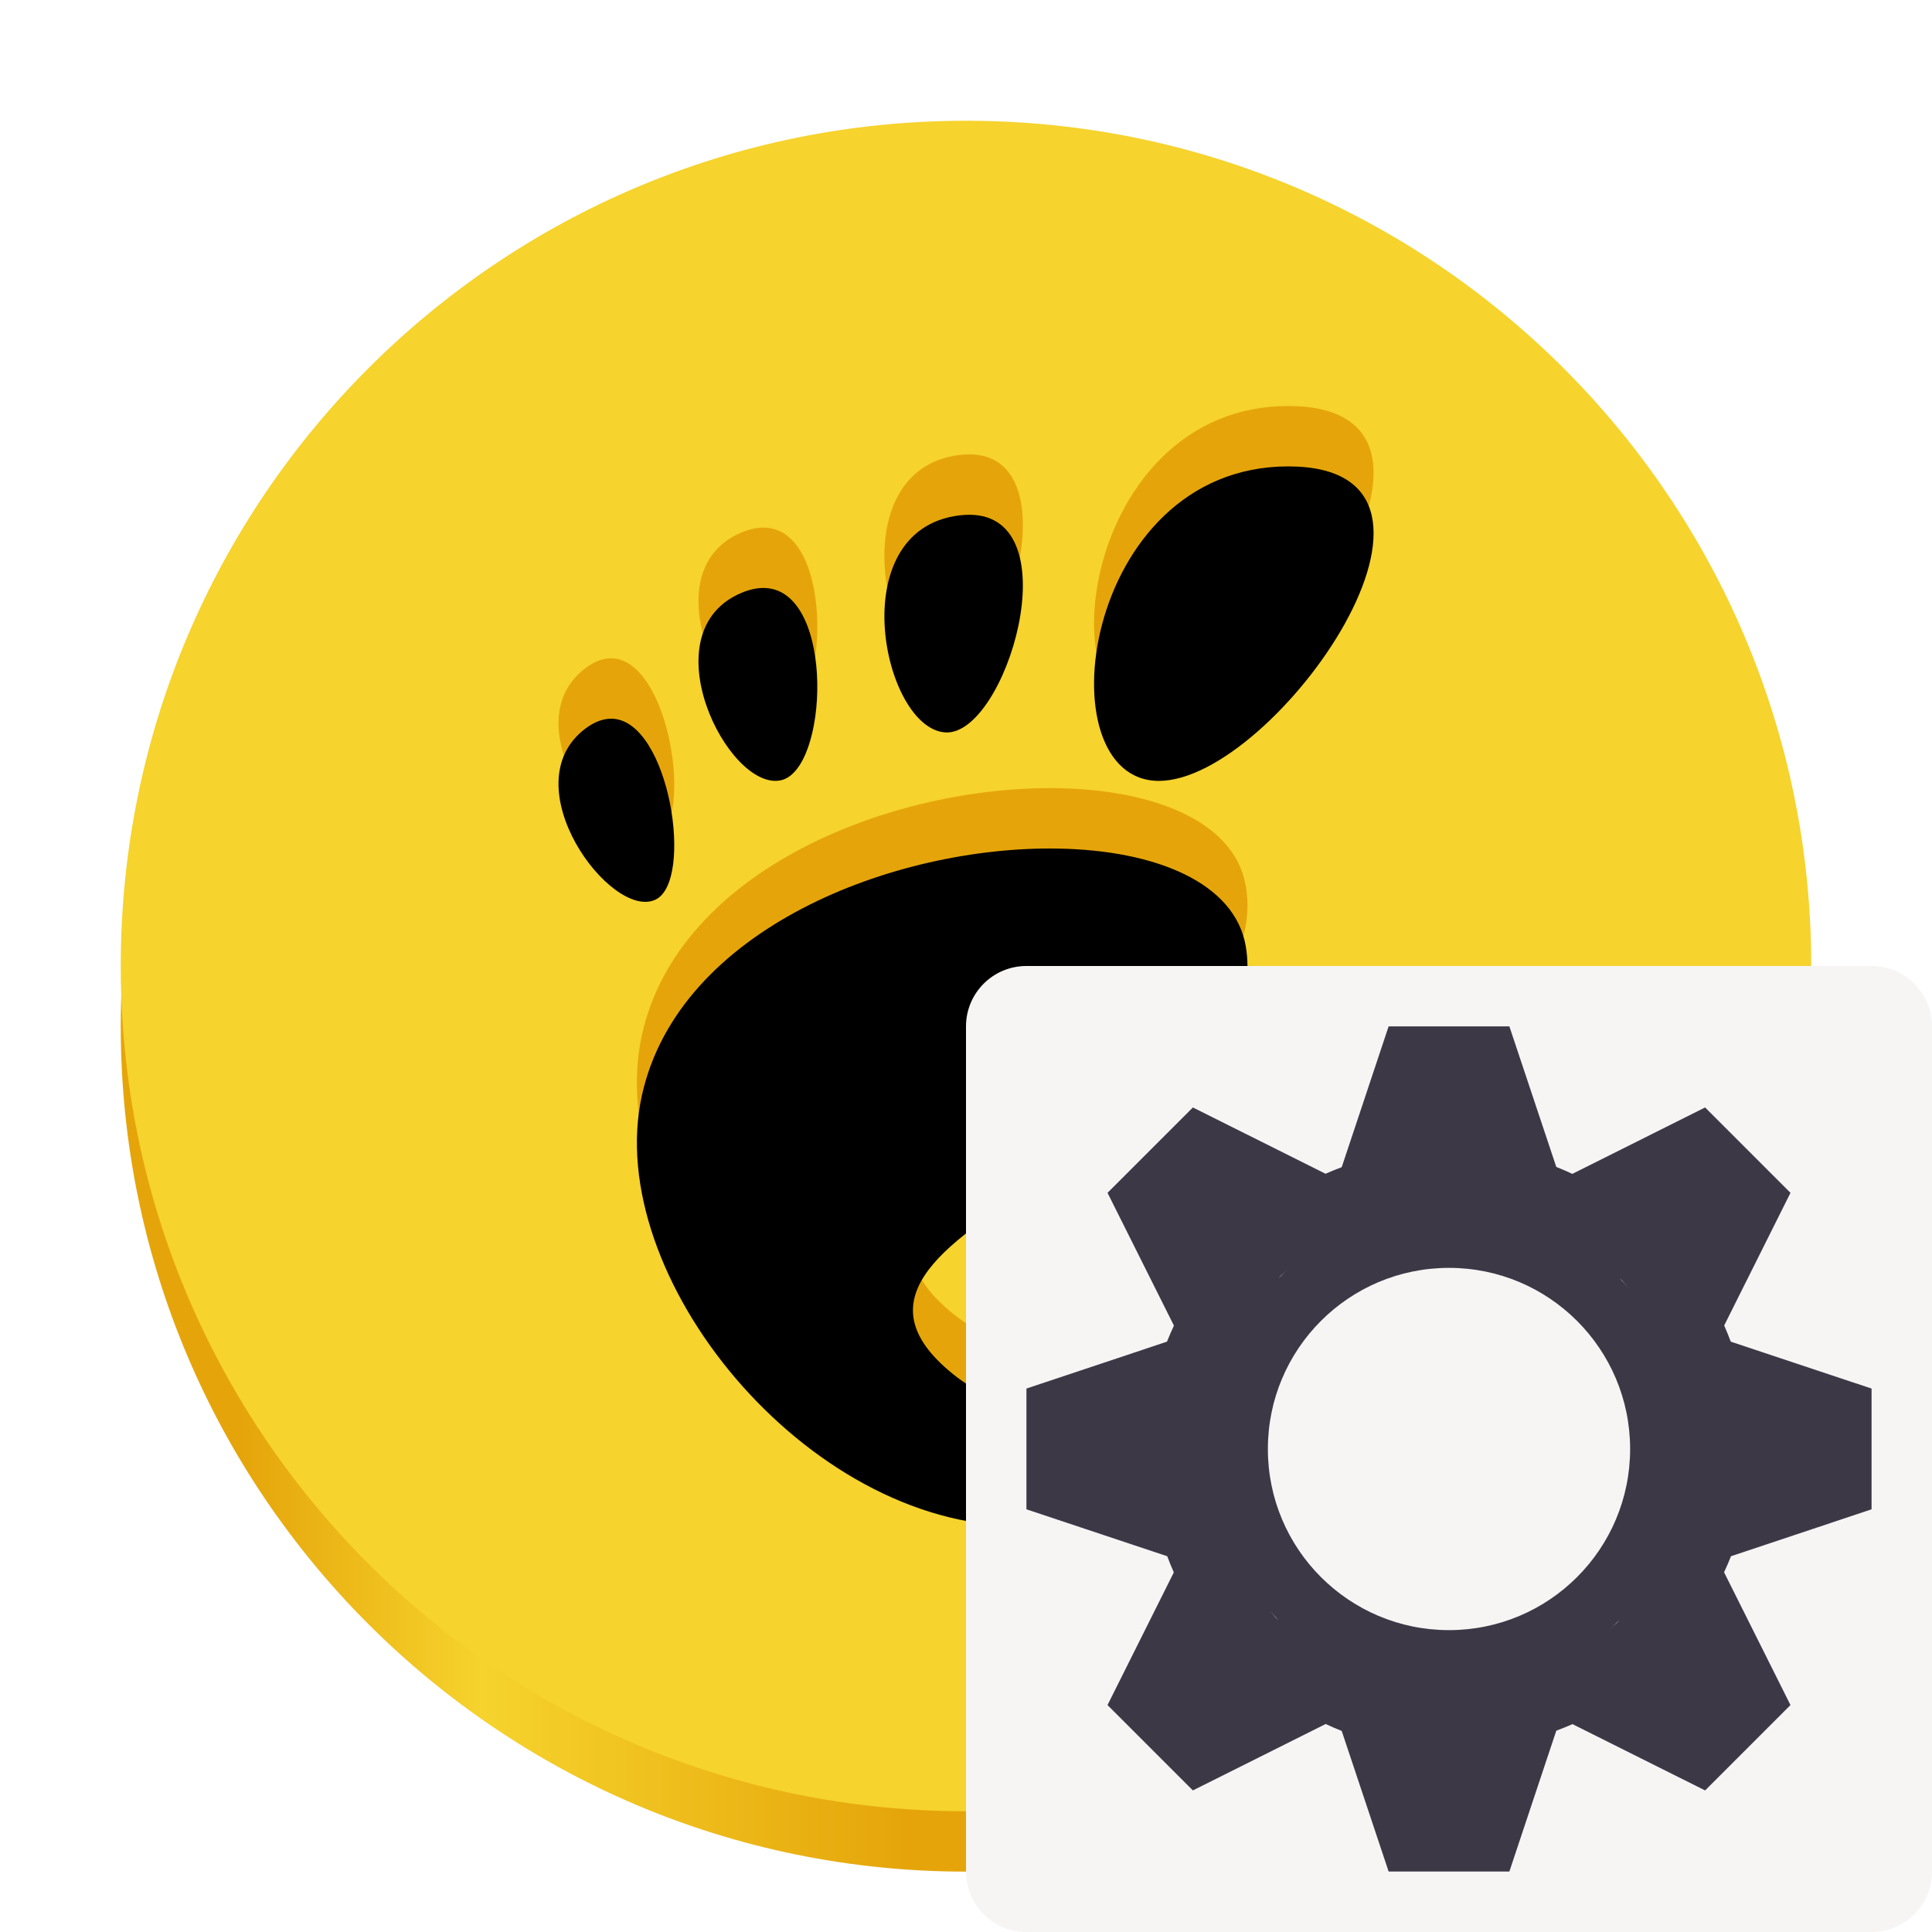
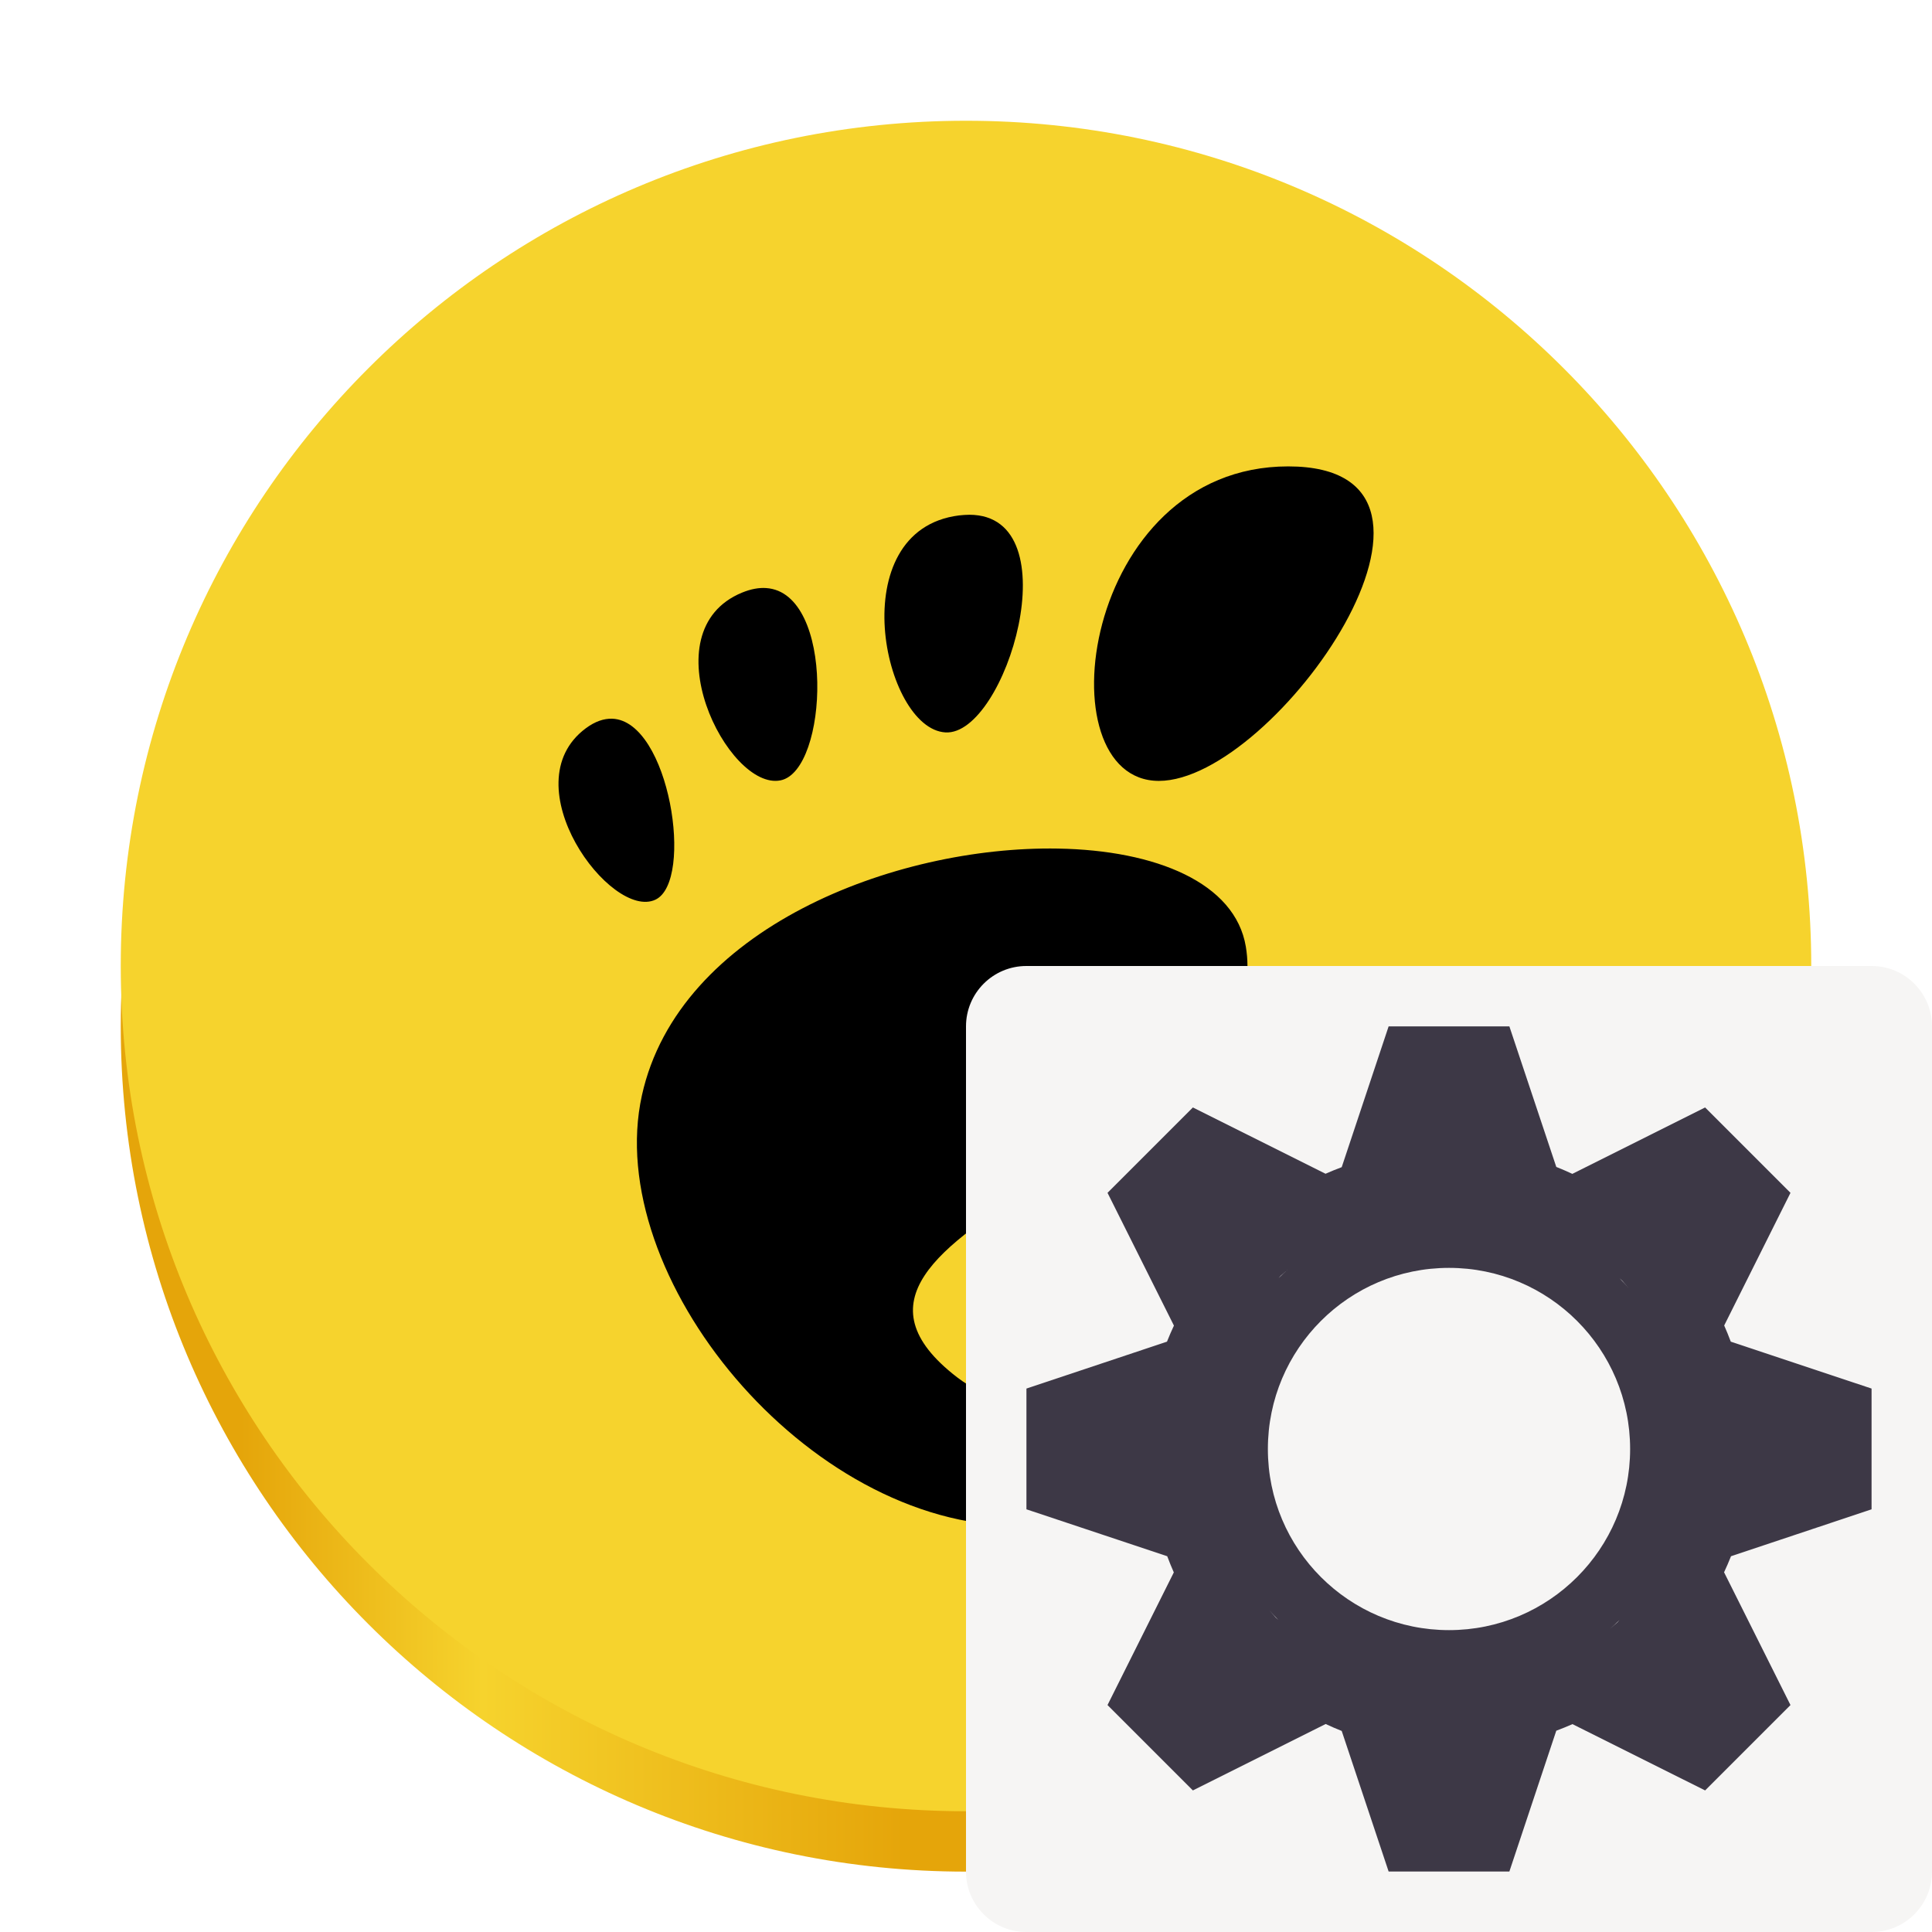
- <svg xmlns="http://www.w3.org/2000/svg" version="1" viewBox="0 0 32 32">
-   <defs>
-     <linearGradient id="a" x1="-50.45" x2="-50.45" y1="-.041" y2="-22.041" gradientTransform="matrix(1.2727 0 0 1.2727 33.209 -1.9478)" gradientUnits="userSpaceOnUse">
-       <stop stop-color="#e5a50a" offset="0" />
-       <stop stop-color="#e5a50a" offset=".071" />
-       <stop stop-color="#f6d32d" offset=".214" />
-       <stop stop-color="#e5a50a" offset=".464" />
-       <stop stop-color="#e5a50a" offset="1" />
+ <svg xmlns="http://www.w3.org/2000/svg" id="svg29" viewBox="0 0 32 32" version="1">
+   <defs id="defs15">
+     <linearGradient gradientUnits="userSpaceOnUse" gradientTransform="matrix(1.2727 0 0 1.2727 33.209 -1.9478)" y2="-22.041" y1="-.041" x2="-50.45" x1="-50.45" id="a">
+       <stop id="stop4" offset="0" stop-color="#e5a50a" />
+       <stop id="stop6" offset=".071" stop-color="#e5a50a" />
+       <stop id="stop8" offset=".214" stop-color="#f6d32d" />
+       <stop id="stop10" offset=".464" stop-color="#e5a50a" />
+       <stop id="stop12" offset="1" stop-color="#e5a50a" />
    </linearGradient>
  </defs>
-   <rect transform="matrix(0,-1,-1,0,0,0)" x="-31" y="-30" width="28" height="28" rx="14" ry="14" fill="url(#a)" stroke-width=".7" />
-   <rect transform="matrix(0,-1,-1,0,0,0)" x="-30" y="-30" width="28" height="28" rx="14" ry="14" fill="#f6d32d" stroke-width=".7" />
-   <path d="m21.337 6.725c-3.428 0-4.071 5.209-2.142 5.209 1.928 0 5.571-5.209 2.142-5.209zm-5.28 0.801c-0.054-1.998e-4 -0.113 0.005-0.173 0.011-1.943 0.245-1.259 3.533-0.225 3.594 1.001 0.06 2.097-3.6 0.398-3.605zm-3.368 1.214c-0.119-0.008-0.25 0.015-0.397 0.075-1.561 0.641-0.237 3.288 0.637 3.11 0.793-0.161 0.907-3.111-0.24-3.185zm-2.549 2.164c-0.136-0.004-0.282 0.043-0.439 0.16-1.25 0.933 0.421 3.186 1.156 2.837 0.643-0.306 0.233-2.962-0.717-2.997zm7.382 2.151c-2.708-0.047-6.281 1.328-6.89 4.088-0.659 2.987 2.717 7.131 6.239 7.131 1.733 0 3.731-1.583 4.105-3.589 0.286-1.529-3.361-0.916-3.23 0.095 0.157 1.213-0.879 1.812-1.895 1.031-3.231-2.489 5.35-3.731 4.784-7.131-0.176-1.058-1.49-1.598-3.114-1.625z" fill="#e5a50a" stroke-width=".675" />
-   <path d="m21.337 7.725c-3.428 0-4.071 5.209-2.142 5.209 1.928 0 5.571-5.209 2.142-5.209zm-5.28 0.801c-0.054-2.011e-4 -0.113 0.005-0.173 0.011-1.943 0.245-1.259 3.533-0.225 3.594 1.001 0.06 2.097-3.6 0.398-3.605zm-3.368 1.214c-0.119-0.008-0.25 0.015-0.397 0.075-1.561 0.641-0.237 3.288 0.637 3.11 0.793-0.161 0.907-3.111-0.24-3.185zm-2.549 2.164c-0.136-0.004-0.282 0.043-0.439 0.16-1.25 0.933 0.421 3.186 1.156 2.837 0.643-0.306 0.233-2.962-0.717-2.997zm7.382 2.151c-2.708-0.047-6.281 1.328-6.89 4.088-0.659 2.987 2.717 7.131 6.239 7.131 1.733 0 3.731-1.583 4.105-3.589 0.286-1.529-3.361-0.916-3.23 0.095 0.157 1.213-0.879 1.812-1.895 1.031-3.231-2.489 5.35-3.731 4.784-7.131-0.176-1.058-1.49-1.598-3.114-1.625z" stroke-width=".675" />
-   <rect x="16" y="16" width="16" height="16" ry="1" fill="#f6f5f4" />
-   <path d="m23 17-0.777 2.332a5 5 0 0 0 -0.268 0.109l-2.197-1.098-1.414 1.414 1.1 2.199a5 5 0 0 0 -0.115 0.266l-2.328 0.777v2l2.332 0.777a5 5 0 0 0 0.109 0.268l-1.098 2.197 1.414 1.414 2.199-1.1a5 5 0 0 0 0.266 0.115l0.777 2.328h2l0.777-2.332a5 5 0 0 0 0.268 -0.109l2.197 1.098 1.414-1.414-1.1-2.199a5 5 0 0 0 0.115 -0.266l2.328-0.777v-2l-2.332-0.777a5 5 0 0 0 -0.109 -0.268l1.098-2.197-1.414-1.414-2.199 1.1a5 5 0 0 0 -0.266 -0.115l-0.777-2.328zm1 3a4 4 0 0 0 -0.338 0.018 4 4 0 0 1 0.338 -0.018zm0.338 0.018a4 4 0 0 1 0.211 0.025 4 4 0 0 0 -0.211 -0.025zm-0.887 0.025a4 4 0 0 0 -0.186 0.027 4 4 0 0 1 0.186 -0.027zm1.283 0.027a4 4 0 0 1 0.223 0.051 4 4 0 0 0 -0.223 -0.051zm-1.691 0.051a4 4 0 0 0 -0.154 0.039 4 4 0 0 1 0.154 -0.039zm2.068 0.039a4 4 0 0 1 0.215 0.07 4 4 0 0 0 -0.215 -0.07zm-2.438 0.07a4 4 0 0 0 -0.18 0.066 4 4 0 0 1 0.18 -0.066zm2.832 0.066a4 4 0 0 1 0.174 0.078 4 4 0 0 0 -0.174 -0.078zm-3.186 0.078a4 4 0 0 0 -0.186 0.09 4 4 0 0 1 0.186 -0.09zm3.545 0.09a4 4 0 0 1 0.164 0.094 4 4 0 0 0 -0.164 -0.094zm-3.894 0.094a4 4 0 0 0 -0.188 0.115 4 4 0 0 1 0.188 -0.115zm4.246 0.115a4 4 0 0 1 0.135 0.098 4 4 0 0 0 -0.135 -0.098zm-4.568 0.098a4 4 0 0 0 -0.186 0.141 4 4 0 0 1 0.186 -0.141zm4.889 0.141a4 4 0 0 1 0.129 0.113 4 4 0 0 0 -0.129 -0.113zm-2.537 0.088a3 3 0 0 1 3 3 3 3 0 0 1 -3 3 3 3 0 0 1 -3 -3 3 3 0 0 1 3 -3zm-2.666 0.025a4 4 0 0 0 -0.16 0.148 4 4 0 0 1 0.039 -0.043 4 4 0 0 1 0.121 -0.105zm5.492 0.148a4 4 0 0 1 0.043 0.039 4 4 0 0 1 0.105 0.121 4 4 0 0 0 -0.148 -0.16zm-5.801 0.16a4 4 0 0 0 -0.113 0.129 4 4 0 0 1 0.113 -0.129zm6.062 0.129a4 4 0 0 1 0.141 0.186 4 4 0 0 0 -0.141 -0.186zm-6.316 0.186a4 4 0 0 0 -0.098 0.135 4 4 0 0 1 0.098 -0.135zm6.555 0.135a4 4 0 0 1 0.115 0.188 4 4 0 0 0 -0.115 -0.188zm-6.768 0.188a4 4 0 0 0 -0.094 0.164 4 4 0 0 1 0.094 -0.164zm6.977 0.164a4 4 0 0 1 0.09 0.186 4 4 0 0 0 -0.09 -0.186zm-7.16 0.186a4 4 0 0 0 -0.078 0.174 4 4 0 0 1 0.078 -0.174zm7.328 0.174a4 4 0 0 1 0.066 0.18 4 4 0 0 0 -0.066 -0.18zm-7.473 0.18a4 4 0 0 0 -0.07 0.215 4 4 0 0 1 0.07 -0.215zm7.609 0.215a4 4 0 0 1 0.039 0.154 4 4 0 0 0 -0.039 -0.154zm-7.719 0.154a4 4 0 0 0 -0.051 0.223 4 4 0 0 1 0.051 -0.223zm7.809 0.223a4 4 0 0 1 0.027 0.186 4 4 0 0 0 -0.027 -0.186zm-7.887 0.186a4 4 0 0 0 -0.025 0.211 4 4 0 0 1 0.025 -0.211zm7.939 0.211a4 4 0 0 1 0.018 0.338 4 4 0 0 0 -0.018 -0.338zm-7.982 0.338a4 4 0 0 0 0.018 0.338 4 4 0 0 1 -0.018 -0.338zm7.982 0.338a4 4 0 0 1 -0.025 0.211 4 4 0 0 0 0.025 -0.211zm-7.939 0.211a4 4 0 0 0 0.027 0.186 4 4 0 0 1 -0.027 -0.186zm7.887 0.186a4 4 0 0 1 -0.051 0.223 4 4 0 0 0 0.051 -0.223zm-7.809 0.223a4 4 0 0 0 0.039 0.154 4 4 0 0 1 -0.039 -0.154zm7.719 0.154a4 4 0 0 1 -0.07 0.215 4 4 0 0 0 0.07 -0.215zm-7.609 0.215a4 4 0 0 0 0.066 0.18 4 4 0 0 1 -0.066 -0.18zm7.473 0.18a4 4 0 0 1 -0.078 0.174 4 4 0 0 0 0.078 -0.174zm-7.328 0.174a4 4 0 0 0 0.09 0.186 4 4 0 0 1 -0.09 -0.186zm7.16 0.186a4 4 0 0 1 -0.094 0.164 4 4 0 0 0 0.094 -0.164zm-6.977 0.164a4 4 0 0 0 0.115 0.188 4 4 0 0 1 -0.115 -0.188zm6.768 0.188a4 4 0 0 1 -0.098 0.135 4 4 0 0 0 0.098 -0.135zm-6.555 0.135a4 4 0 0 0 0.141 0.186 4 4 0 0 1 -0.141 -0.186zm6.316 0.186a4 4 0 0 1 -0.113 0.129 4 4 0 0 0 0.113 -0.129zm-6.062 0.129a4 4 0 0 0 0.148 0.16 4 4 0 0 1 -0.043 -0.039 4 4 0 0 1 -0.105 -0.121zm5.801 0.16a4 4 0 0 1 -0.039 0.043 4 4 0 0 1 -0.121 0.105 4 4 0 0 0 0.16 -0.148zm-5.492 0.148a4 4 0 0 0 0.129 0.113 4 4 0 0 1 -0.129 -0.113zm5.203 0.113a4 4 0 0 1 -0.186 0.141 4 4 0 0 0 0.186 -0.141zm-4.889 0.141a4 4 0 0 0 0.135 0.098 4 4 0 0 1 -0.135 -0.098zm4.568 0.098a4 4 0 0 1 -0.188 0.115 4 4 0 0 0 0.188 -0.115zm-4.246 0.115a4 4 0 0 0 0.164 0.094 4 4 0 0 1 -0.164 -0.094zm3.894 0.094a4 4 0 0 1 -0.186 0.09 4 4 0 0 0 0.186 -0.09zm-3.545 0.09a4 4 0 0 0 0.174 0.078 4 4 0 0 1 -0.174 -0.078zm3.186 0.078a4 4 0 0 1 -0.18 0.066 4 4 0 0 0 0.18 -0.066zm-2.832 0.066a4 4 0 0 0 0.215 0.07 4 4 0 0 1 -0.215 -0.07zm2.438 0.07a4 4 0 0 1 -0.154 0.039 4 4 0 0 0 0.154 -0.039zm-2.068 0.039a4 4 0 0 0 0.223 0.051 4 4 0 0 1 -0.223 -0.051zm1.691 0.051a4 4 0 0 1 -0.186 0.027 4 4 0 0 0 0.186 -0.027zm-1.283 0.027a4 4 0 0 0 0.211 0.025 4 4 0 0 1 -0.211 -0.025zm0.887 0.025a4 4 0 0 1 -0.338 0.018 4 4 0 0 0 0.338 -0.018z" fill="#3d3846" />
+   <rect id="rect17" stroke-width=".7" fill="url(#a)" ry="14" rx="14" height="28" width="28" y="-30" x="-31" transform="matrix(0,-1,-1,0,0,0)" />
+   <rect id="rect19" stroke-width=".7" fill="#f6d32d" ry="14" rx="14" height="28" width="28" y="-30" x="-30" transform="matrix(0,-1,-1,0,0,0)" />
+   <path id="path23" stroke-width=".675" d="m21.337 7.725c-3.428 0-4.071 5.209-2.142 5.209 1.928 0 5.571-5.209 2.142-5.209zm-5.28 0.801c-0.054-2.011e-4 -0.113 0.005-0.173 0.011-1.943 0.245-1.259 3.533-0.225 3.594 1.001 0.06 2.097-3.6 0.398-3.605zm-3.368 1.214c-0.119-0.008-0.25 0.015-0.397 0.075-1.561 0.641-0.237 3.288 0.637 3.11 0.793-0.161 0.907-3.111-0.24-3.185zm-2.549 2.164c-0.136-0.004-0.282 0.043-0.439 0.16-1.25 0.933 0.421 3.186 1.156 2.837 0.643-0.306 0.233-2.962-0.717-2.997zm7.382 2.151c-2.708-0.047-6.281 1.328-6.89 4.088-0.659 2.987 2.717 7.131 6.239 7.131 1.733 0 3.731-1.583 4.105-3.589 0.286-1.529-3.361-0.916-3.23 0.095 0.157 1.213-0.879 1.812-1.895 1.031-3.231-2.489 5.35-3.731 4.784-7.131-0.176-1.058-1.49-1.598-3.114-1.625z" />
+   <rect id="rect25" fill="#f6f5f4" ry="1" height="16" width="16" y="16" x="16" />
+   <path id="path27" fill="#3d3846" d="m23 17-0.777 2.332a5 5 0 0 0 -0.268 0.109l-2.197-1.098-1.414 1.414 1.1 2.199a5 5 0 0 0 -0.115 0.266l-2.328 0.777v2l2.332 0.777a5 5 0 0 0 0.109 0.268l-1.098 2.197 1.414 1.414 2.199-1.1a5 5 0 0 0 0.266 0.115l0.777 2.328h2l0.777-2.332a5 5 0 0 0 0.268 -0.109l2.197 1.098 1.414-1.414-1.1-2.199a5 5 0 0 0 0.115 -0.266l2.328-0.777v-2l-2.332-0.777a5 5 0 0 0 -0.109 -0.268l1.098-2.197-1.414-1.414-2.199 1.1a5 5 0 0 0 -0.266 -0.115l-0.777-2.328zm1 3a4 4 0 0 0 -0.338 0.018 4 4 0 0 1 0.338 -0.018zm0.338 0.018a4 4 0 0 1 0.211 0.025 4 4 0 0 0 -0.211 -0.025zm-0.887 0.025a4 4 0 0 0 -0.186 0.027 4 4 0 0 1 0.186 -0.027zm1.283 0.027a4 4 0 0 1 0.223 0.051 4 4 0 0 0 -0.223 -0.051zm-1.691 0.051a4 4 0 0 0 -0.154 0.039 4 4 0 0 1 0.154 -0.039zm2.068 0.039a4 4 0 0 1 0.215 0.07 4 4 0 0 0 -0.215 -0.07zm-2.438 0.07a4 4 0 0 0 -0.18 0.066 4 4 0 0 1 0.18 -0.066zm2.832 0.066a4 4 0 0 1 0.174 0.078 4 4 0 0 0 -0.174 -0.078zm-3.186 0.078a4 4 0 0 0 -0.186 0.09 4 4 0 0 1 0.186 -0.09zm3.545 0.09a4 4 0 0 1 0.164 0.094 4 4 0 0 0 -0.164 -0.094zm-3.894 0.094a4 4 0 0 0 -0.188 0.115 4 4 0 0 1 0.188 -0.115zm4.246 0.115a4 4 0 0 1 0.135 0.098 4 4 0 0 0 -0.135 -0.098zm-4.568 0.098a4 4 0 0 0 -0.186 0.141 4 4 0 0 1 0.186 -0.141zm4.889 0.141a4 4 0 0 1 0.129 0.113 4 4 0 0 0 -0.129 -0.113zm-2.537 0.088a3 3 0 0 1 3 3 3 3 0 0 1 -3 3 3 3 0 0 1 -3 -3 3 3 0 0 1 3 -3zm-2.666 0.025a4 4 0 0 0 -0.16 0.148 4 4 0 0 1 0.039 -0.043 4 4 0 0 1 0.121 -0.105zm5.492 0.148a4 4 0 0 1 0.043 0.039 4 4 0 0 1 0.105 0.121 4 4 0 0 0 -0.148 -0.16zm-5.801 0.16a4 4 0 0 0 -0.113 0.129 4 4 0 0 1 0.113 -0.129zm6.062 0.129a4 4 0 0 1 0.141 0.186 4 4 0 0 0 -0.141 -0.186zm-6.316 0.186a4 4 0 0 0 -0.098 0.135 4 4 0 0 1 0.098 -0.135zm6.555 0.135a4 4 0 0 1 0.115 0.188 4 4 0 0 0 -0.115 -0.188zm-6.768 0.188a4 4 0 0 0 -0.094 0.164 4 4 0 0 1 0.094 -0.164zm6.977 0.164a4 4 0 0 1 0.09 0.186 4 4 0 0 0 -0.09 -0.186zm-7.16 0.186a4 4 0 0 0 -0.078 0.174 4 4 0 0 1 0.078 -0.174zm7.328 0.174a4 4 0 0 1 0.066 0.18 4 4 0 0 0 -0.066 -0.18zm-7.473 0.18a4 4 0 0 0 -0.07 0.215 4 4 0 0 1 0.07 -0.215zm7.609 0.215a4 4 0 0 1 0.039 0.154 4 4 0 0 0 -0.039 -0.154zm-7.719 0.154a4 4 0 0 0 -0.051 0.223 4 4 0 0 1 0.051 -0.223zm7.809 0.223a4 4 0 0 1 0.027 0.186 4 4 0 0 0 -0.027 -0.186zm-7.887 0.186a4 4 0 0 0 -0.025 0.211 4 4 0 0 1 0.025 -0.211zm7.939 0.211a4 4 0 0 1 0.018 0.338 4 4 0 0 0 -0.018 -0.338zm-7.982 0.338a4 4 0 0 0 0.018 0.338 4 4 0 0 1 -0.018 -0.338zm7.982 0.338a4 4 0 0 1 -0.025 0.211 4 4 0 0 0 0.025 -0.211zm-7.939 0.211a4 4 0 0 0 0.027 0.186 4 4 0 0 1 -0.027 -0.186zm7.887 0.186a4 4 0 0 1 -0.051 0.223 4 4 0 0 0 0.051 -0.223zm-7.809 0.223a4 4 0 0 0 0.039 0.154 4 4 0 0 1 -0.039 -0.154zm7.719 0.154a4 4 0 0 1 -0.07 0.215 4 4 0 0 0 0.07 -0.215zm-7.609 0.215a4 4 0 0 0 0.066 0.18 4 4 0 0 1 -0.066 -0.18zm7.473 0.18a4 4 0 0 1 -0.078 0.174 4 4 0 0 0 0.078 -0.174zm-7.328 0.174a4 4 0 0 0 0.09 0.186 4 4 0 0 1 -0.09 -0.186zm7.16 0.186a4 4 0 0 1 -0.094 0.164 4 4 0 0 0 0.094 -0.164zm-6.977 0.164a4 4 0 0 0 0.115 0.188 4 4 0 0 1 -0.115 -0.188zm6.768 0.188a4 4 0 0 1 -0.098 0.135 4 4 0 0 0 0.098 -0.135zm-6.555 0.135a4 4 0 0 0 0.141 0.186 4 4 0 0 1 -0.141 -0.186zm6.316 0.186a4 4 0 0 1 -0.113 0.129 4 4 0 0 0 0.113 -0.129zm-6.062 0.129a4 4 0 0 0 0.148 0.16 4 4 0 0 1 -0.043 -0.039 4 4 0 0 1 -0.105 -0.121zm5.801 0.16a4 4 0 0 1 -0.039 0.043 4 4 0 0 1 -0.121 0.105 4 4 0 0 0 0.16 -0.148zm-5.492 0.148a4 4 0 0 0 0.129 0.113 4 4 0 0 1 -0.129 -0.113zm5.203 0.113a4 4 0 0 1 -0.186 0.141 4 4 0 0 0 0.186 -0.141zm-4.889 0.141a4 4 0 0 0 0.135 0.098 4 4 0 0 1 -0.135 -0.098zm4.568 0.098a4 4 0 0 1 -0.188 0.115 4 4 0 0 0 0.188 -0.115zm-4.246 0.115a4 4 0 0 0 0.164 0.094 4 4 0 0 1 -0.164 -0.094zm3.894 0.094a4 4 0 0 1 -0.186 0.09 4 4 0 0 0 0.186 -0.09zm-3.545 0.09a4 4 0 0 0 0.174 0.078 4 4 0 0 1 -0.174 -0.078zm3.186 0.078a4 4 0 0 1 -0.18 0.066 4 4 0 0 0 0.18 -0.066zm-2.832 0.066a4 4 0 0 0 0.215 0.07 4 4 0 0 1 -0.215 -0.07zm2.438 0.07a4 4 0 0 1 -0.154 0.039 4 4 0 0 0 0.154 -0.039zm-2.068 0.039a4 4 0 0 0 0.223 0.051 4 4 0 0 1 -0.223 -0.051zm1.691 0.051a4 4 0 0 1 -0.186 0.027 4 4 0 0 0 0.186 -0.027zm-1.283 0.027a4 4 0 0 0 0.211 0.025 4 4 0 0 1 -0.211 -0.025zm0.887 0.025a4 4 0 0 1 -0.338 0.018 4 4 0 0 0 0.338 -0.018z" />
</svg>
